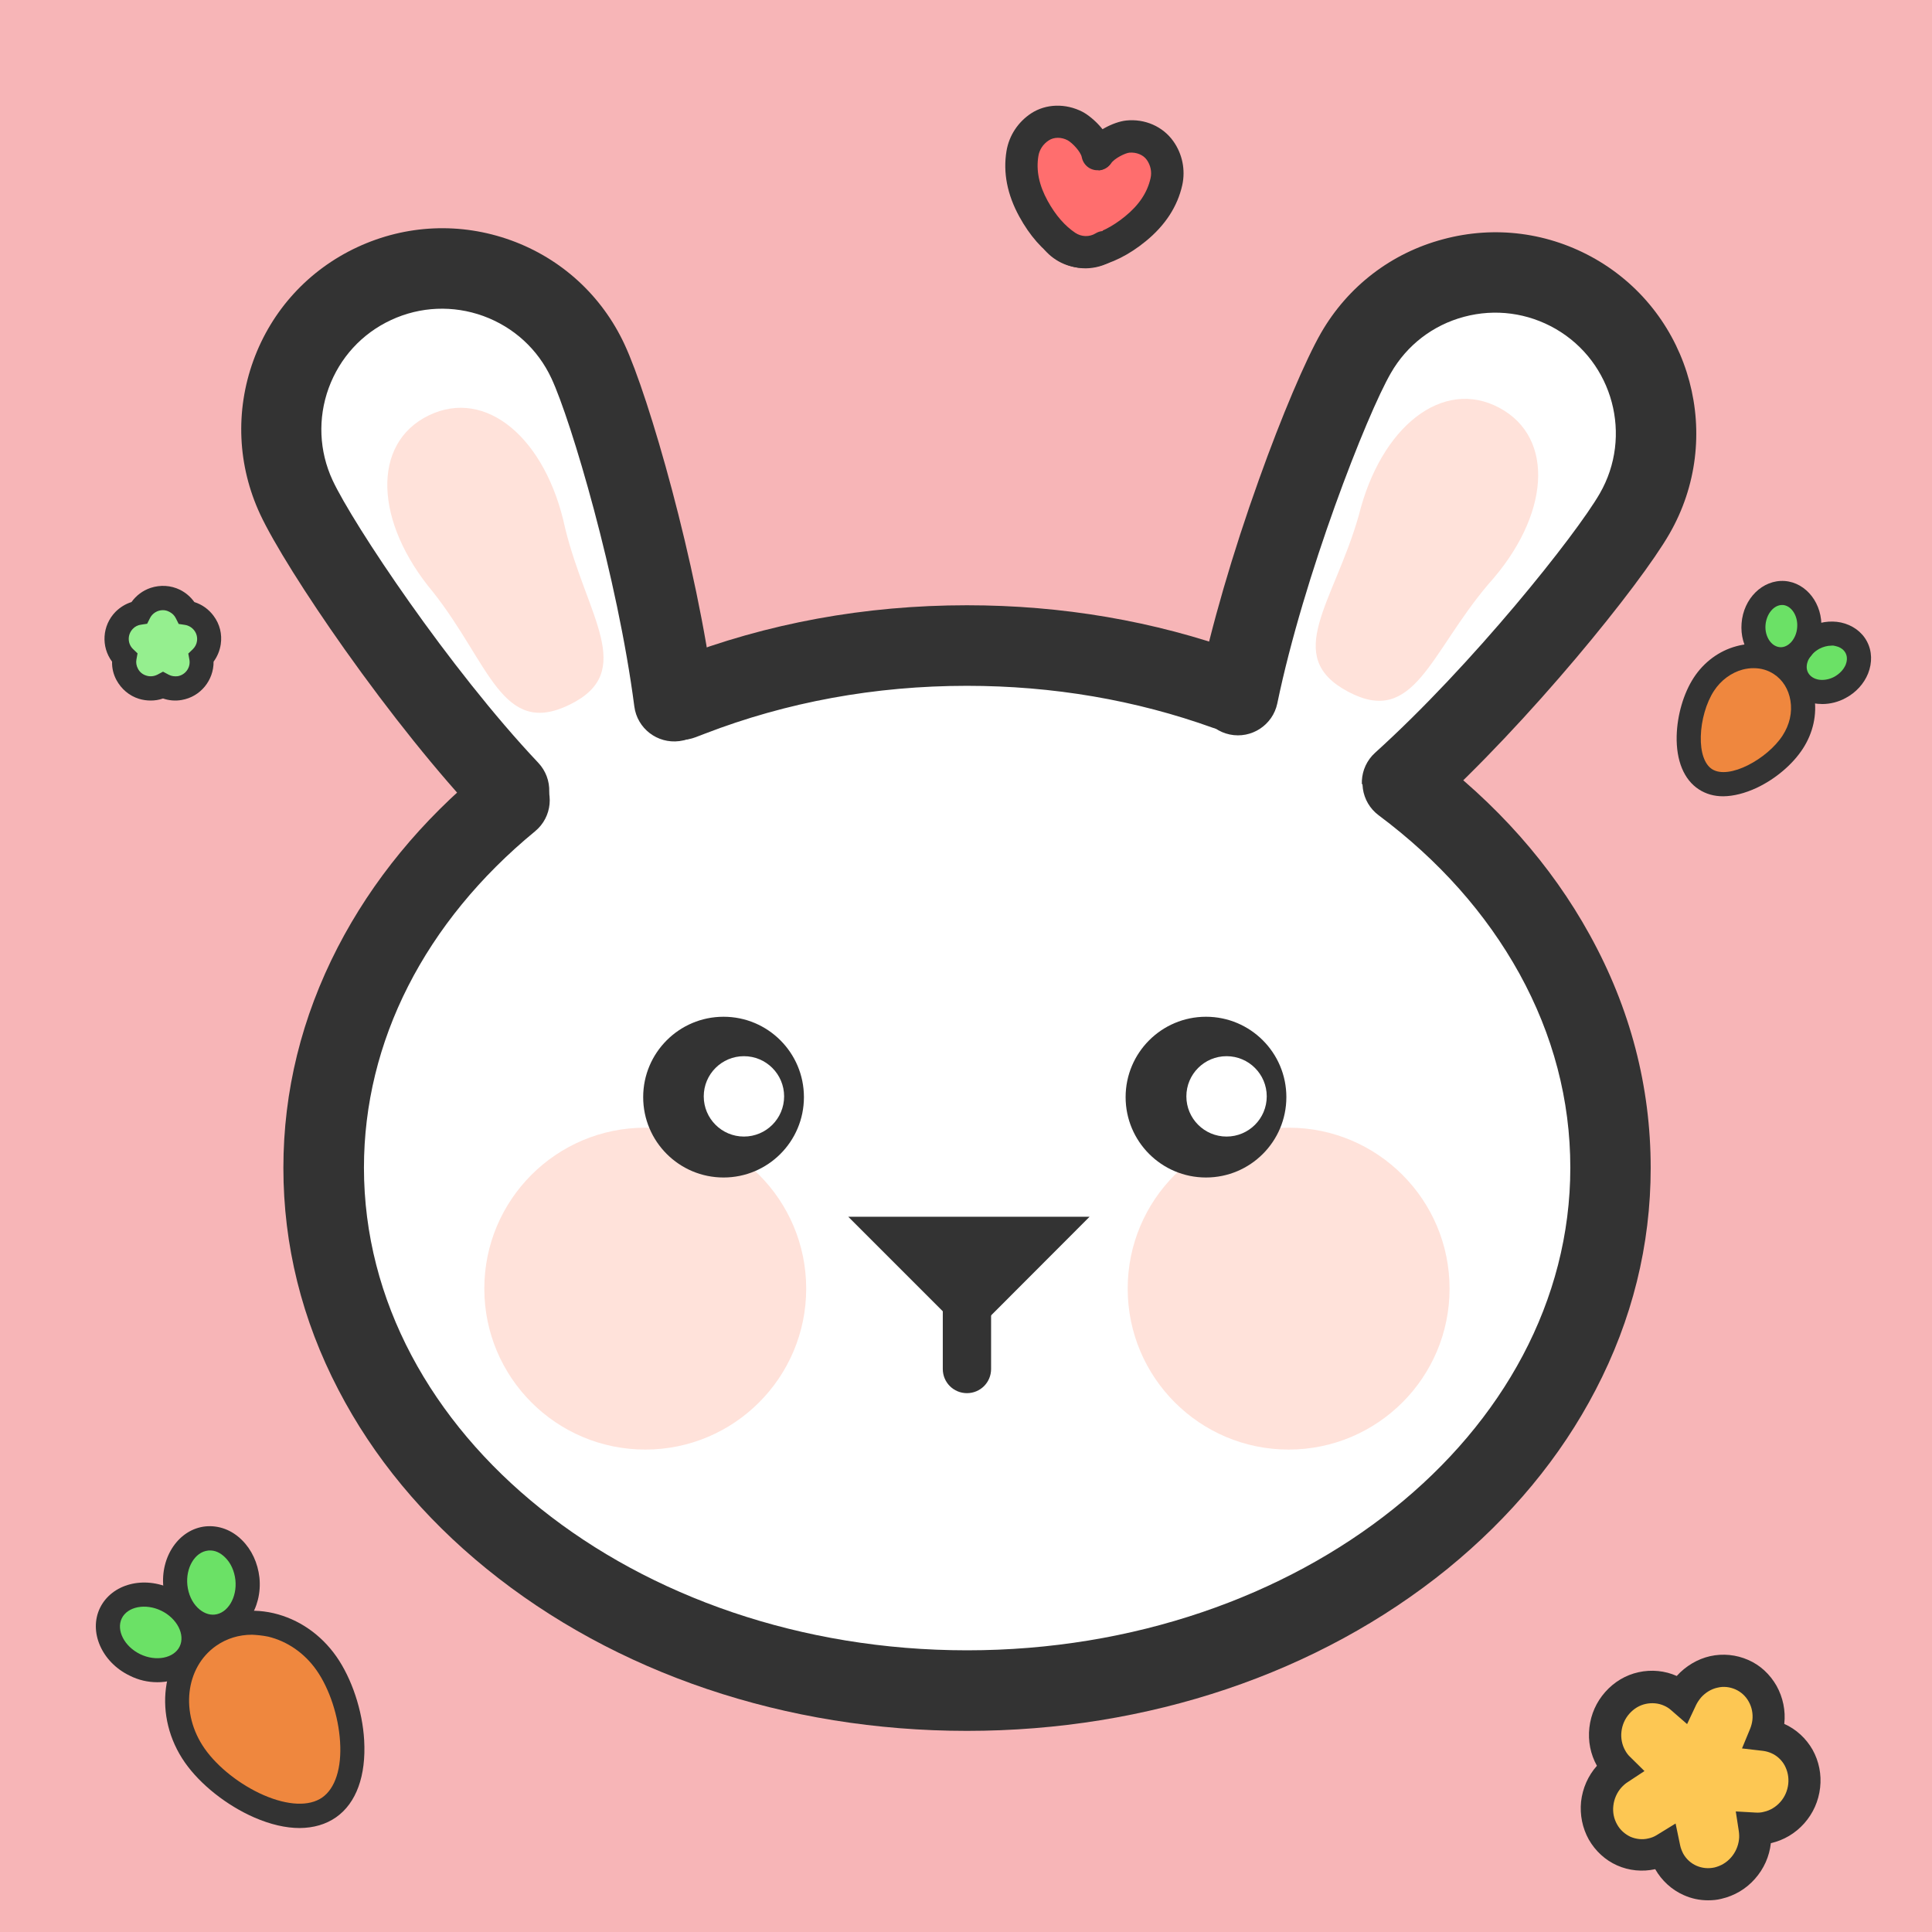
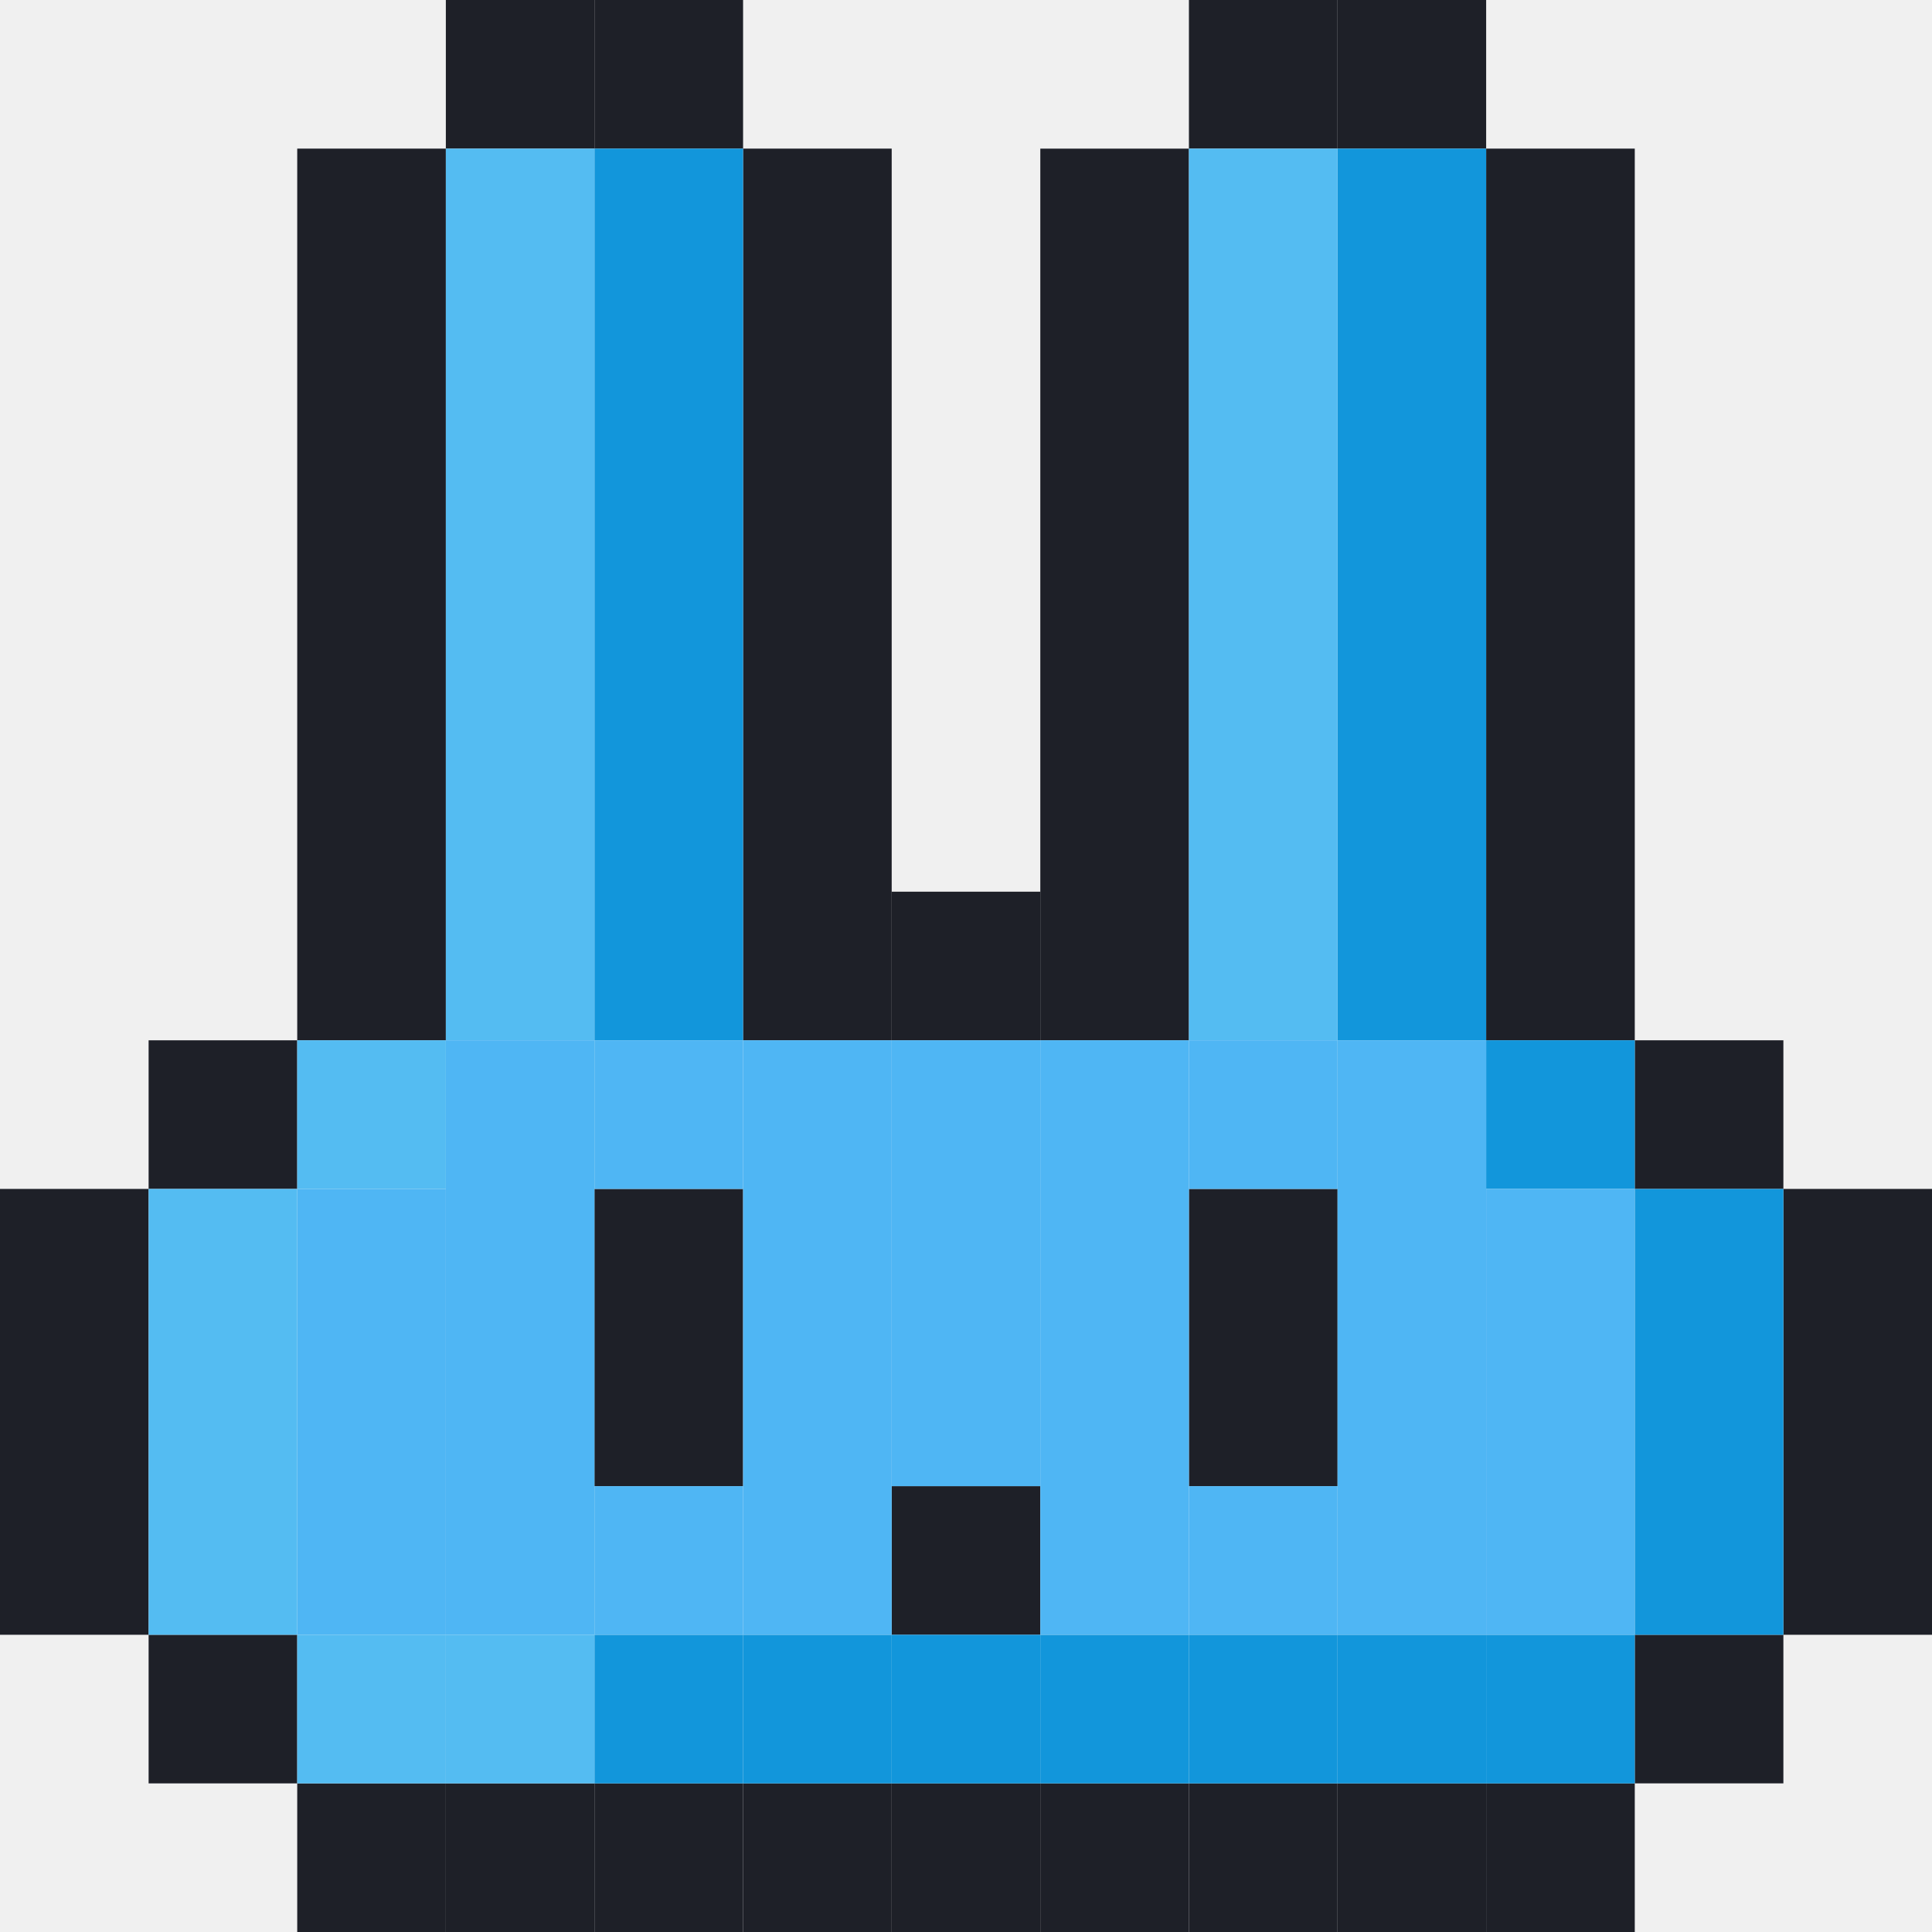
<svg xmlns="http://www.w3.org/2000/svg" viewBox="0 0 1024 1024">
-   <path d="M0 0h1024v1024H0z" fill="#F7B5B7" />
-   <path d="M256.8 405.9a234.4 63.9 0 1 0 468.8 0 234.4 63.9 0 1 0-468.8 0Z" fill="#FFFFFF" />
-   <path d="M357.4 371.6c-9-69-33.8-154.6-45.7-180.1-19.9-42.7-70.6-61.1-113.3-41.2s-61.1 70.6-41.2 113.3c12.3 26.3 64.5 104.1 112.8 155.3" fill="#FFFFFF" />
-   <path d="M270 440.2c-5.7 0-11.3-2.2-15.5-6.7-22.2-23.5-47.7-55.3-71.8-89.3-20.6-29.1-37.8-56.6-44.8-71.6-12-25.8-13.3-54.7-3.6-81.5 9.7-26.7 29.3-48.1 55.1-60.1s54.7-13.3 81.5-3.6c26.7 9.7 48.1 29.3 60.1 55.1 12.9 27.6 38.4 116 47.5 186.4 1.5 11.7-6.7 22.4-18.4 23.9s-22.4-6.7-23.9-18.4c-8.9-68.5-33.5-151.5-43.9-173.8-7.2-15.5-20-27.2-36.1-33.1-16-5.8-33.4-5.1-48.9 2.1-15.5 7.2-27.2 20-33.1 36.1-5.8 16-5.1 33.4 2.1 48.9 10.8 23.1 61.6 99.5 109 149.7 8.1 8.6 7.7 22.1-0.9 30.1-3.9 3.9-9.2 5.8-14.4 5.8z" fill="#333333" />
-   <path d="M656.2 368.5c14.3-69 48-156.3 62.5-181.4 23.5-40.8 75.7-54.7 116.5-31.2 40.8 23.5 54.7 75.7 31.2 116.5-14.3 24.6-71.4 95.5-123.3 142.4" fill="#FFFFFF" />
-   <path d="M743.1 436.1c-5.8 0-11.6-2.4-15.8-7-7.9-8.7-7.2-22.2 1.5-30.1 51.6-46.6 106.4-115.4 119.1-137.4 17.6-30.5 7.1-69.7-23.4-87.3-14.8-8.5-32-10.8-48.5-6.4s-30.3 15-38.8 29.8C724.4 219.8 691 305.2 677 372.8c-2.4 11.5-13.7 18.9-25.2 16.5-11.5-2.4-18.9-13.7-16.5-25.2 6.6-31.7 17.9-70.7 32-110 12-33.6 24.7-63.4 32.9-77.7 14.2-24.6 37.2-42.3 64.7-49.6 27.5-7.4 56.2-3.6 80.9 10.6 50.9 29.4 68.4 94.7 39 145.6-15.6 27.1-74.4 99.8-127.4 147.7-4.1 3.6-9.2 5.4-14.3 5.4z" fill="#333333" />
-   <path d="M270 424.3c-60.9 50-98.5 118.8-98.5 194.8 0 153 152.7 277.1 341 277.1s341-124 341-277.1c0-80.7-42.4-153.3-110.1-203.9m-93.2-49.7c-42.1-15.1-88.7-23.5-137.7-23.5-52.5 0-102.3 9.6-146.7 26.9-1.7 0.6-3.3 1.3-4.9 2" fill="#FFFFFF" />
-   <path d="M512.5 917.4c-96 0-186.4-30.5-254.6-85.9-33.6-27.3-60-59.2-78.5-94.8-19.4-37.2-29.2-76.8-29.2-117.7 0-40.6 9.7-79.9 28.8-116.9 18.3-35.4 44.3-67.1 77.5-94.4 9.1-7.5 22.5-6.2 30 2.9s6.2 22.5-2.9 30c-58.5 48.1-90.7 111.4-90.7 178.3 0 141 143.4 255.8 319.7 255.8 176.3 0 319.7-114.7 319.7-255.8 0-35.8-9.1-70.4-27-102.9-17.6-31.8-42.6-60-74.6-83.9-9.4-7-11.4-20.4-4.3-29.8 7-9.4 20.4-11.4 29.8-4.3 36.8 27.5 65.9 60.3 86.4 97.5 21.5 38.9 32.3 80.4 32.3 123.5 0 40.9-9.8 80.5-29.2 117.7-18.5 35.6-45 67.5-78.5 94.8-68.3 55.4-158.7 85.9-254.7 85.9zM360.9 392.2c-8.4 0-16.4-5-19.8-13.3-4.4-10.9 0.9-23.3 11.8-27.7 1.7-0.7 3.5-1.4 5.2-2.1 48.5-18.8 100.4-28.3 154.4-28.3 50.4 0 99.1 8.3 144.9 24.8 11.1 4 16.8 16.2 12.9 27.3-4 11.1-16.2 16.8-27.3 12.9-41.1-14.8-85-22.3-130.5-22.3-48.7 0-95.5 8.6-139 25.4-1.6 0.6-3.1 1.2-4.7 1.8-2.6 1-5.3 1.5-7.9 1.5z" fill="#333333" />
-   <path d="M342 683m-85.3 0a85.3 85.3 0 1 0 170.6 0 85.3 85.3 0 1 0-170.6 0Z" fill="#FFC5B5" opacity=".501" />
-   <path d="M683 683m-85.3 0a85.3 85.3 0 1 0 170.6 0 85.3 85.3 0 1 0-170.6 0Z" fill="#FFC5B5" opacity=".501" />
-   <path d="M383.5 581.5m-42.6 0a42.6 42.6 0 1 0 85.2 0 42.6 42.6 0 1 0-85.2 0Z" fill="#333333" />
-   <path d="M394.3 581.1m-21.3 0a21.3 21.3 0 1 0 42.6 0 21.3 21.3 0 1 0-42.6 0Z" fill="#FFFFFF" />
-   <path d="M639.2 581.5m-42.6 0a42.6 42.6 0 1 0 85.2 0 42.6 42.6 0 1 0-85.2 0Z" fill="#333333" />
-   <path d="M650.1 581.1m-21.3 0a21.3 21.3 0 1 0 42.6 0 21.3 21.3 0 1 0-42.6 0Z" fill="#FFFFFF" />
-   <path d="M513.6 708.9l-64-64h127.9z" fill="#333333" />
-   <path d="M301.9 373.5c35.8-17.5 9-46.9-2.4-93.7-10.1-47.5-41.9-74.4-72.3-59.6-30.4 14.8-28.8 56.5 2.4 93.7 29.9 37.9 36.5 77.1 72.3 59.6zM714.5 366.6c-35.2-18.7-7.4-47.2 5.7-93.5 11.7-47.1 44.5-72.9 74.4-57s26.8 57.5-5.7 93.5c-31.2 36.7-39.3 75.7-74.4 57z" fill="#FFE2DA" />
-   <path d="M512.5 738.4c-7.1 0-12.8-5.7-12.8-12.8V683c0-7.1 5.7-12.8 12.8-12.8s12.8 5.7 12.8 12.8v42.6c0 7.1-5.7 12.8-12.8 12.8z" fill="#333333" />
-   <path d="M174.465 957.942c19.25-13.479 13.616-54.825-1.412-76.287s-42.89-27.954-62.14-14.475-22.737 41.8-7.651 63.344 51.87 40.955 71.203 27.418z" fill="#EF873E" />
-   <path d="M158.819 968.897c-7.324 0.001-15.467-1.865-24.07-5.608-14.6-6.38-28.585-17.462-36.73-29.094-17.035-24.329-12.894-56.77 9.223-72.257 10.812-7.572 24.24-10.015 37.765-6.912 13.305 3.136 25.087 11.245 33.289 22.959 8.145 11.632 13.832 28.646 14.72 44.384 1.067 18.784-4.15 33.302-14.88 40.816-5.407 3.785-11.911 5.654-19.317 5.712z m-25.23-102.457c-6.964-0.008-13.493 2-19.063 5.9-16.383 11.472-19.1 35.837-6.08 54.431 6.884 9.83 18.862 19.266 31.332 24.696 12.805 5.56 24.135 6.05 31.016 1.233 6.88-4.818 10.353-15.55 9.45-29.568-0.838-13.574-5.608-28.058-12.49-37.888-6.367-9.092-15.527-15.374-25.653-17.806-2.843-0.573-5.735-0.868-8.512-0.998z" fill="#333333" />
-   <path d="M88.3 847.953a23.4 19.2 25.998 1 0-16.832 34.514 23.4 19.2 25.998 1 0 16.832-34.514Z" fill="#6BE166" />
-   <path d="M83.341 891.613c-4.883 0.001-9.929-1.105-14.673-3.521-14.755-7.125-21.811-23.304-15.636-35.929C59.289 839.481 76.304 835.014 91.116 842.221c14.813 7.207 21.787 23.443 15.611 36.069-4.242 8.586-13.343 13.372-23.387 13.324z m-18.806-33.832c-3.047 6.284 1.395 14.893 9.727 18.947 8.332 4.054 17.917 2.226 20.964-4.058 3.047-6.284-1.395-14.893-9.727-18.947-8.332-4.054-17.917-2.226-20.964 4.058z" fill="#333333" />
-   <path d="M131.184 836.719a23.4 19.2 84.002 1 0-38.19 4.013 23.4 19.2 84.002 1 0 38.19-4.013Z" fill="#6BE166" />
-   <path d="M112.83 868.523c-6.243-0.024-12.182-2.579-17.008-7.379-5.137-5.07-8.35-12.099-9.219-19.791C84.896 824.969 94.913 810.508 108.889 809.023 115.975 808.334 122.915 810.922 128.281 816.32c5.137 5.07 8.35 12.099 9.219 19.791 1.706 16.384-8.311 30.845-22.287 32.33-0.803 0.074-1.606 0.148-2.384 0.082zM111.234 821.786c-0.36 0.008-0.639-0.041-0.942 0.049-6.947 0.714-11.943 9.095-10.983 18.311 0.525 4.76 2.426 9.044 5.491 12.026 2.696 2.629 5.915 3.915 8.987 3.595 6.947-0.714 11.943-9.095 10.983-18.311-0.525-4.76-2.426-9.044-5.491-12.026-2.384-2.359-5.162-3.71-8.045-3.644z" fill="#333333" />
-   <path d="M903.9 413.009c-13-8.442-10.278-35.768-0.855-50.277s27.56-19.304 40.559-10.863c13 8.442 15.942 27.046 6.52 41.555-9.452 14.37-33.225 28.026-46.224 19.585z" fill="#EF873E" />
-   <path d="M913.411 422.047c-4.909 0.032-9.223-1.22-12.997-3.671-7.883-5.12-12.055-15.221-11.742-28.372 0.285-10.904 3.613-22.455 9.005-30.758 5.392-8.303 13.447-14.28 22.681-16.75 9.428-2.581 18.986-1.143 26.786 3.922 7.8 5.065 13.001 13.213 14.477 22.875 1.5 9.44-0.63 19.146-6.076 27.533-5.392 8.303-14.452 16.012-24.436 20.736-6.316 2.933-12.29 4.42-17.698 4.485z m16.074-67.9c-1.886-0.032-3.852 0.241-5.843 0.737-6.082 1.654-11.58 5.714-15.23 11.333-4.085 6.29-6.747 15.531-6.949 24.104-0.231 8.435 1.98 14.76 5.922 17.32 8.974 5.828 29.365-5.374 37.425-17.786 3.704-5.703 5.206-12.24 4.16-18.523-0.988-6.007-4.071-10.99-8.852-14.095-3.187-2.07-6.805-3.108-10.633-3.09z" fill="#333333" />
-   <path d="M967.094 368.829a14.8 17.6 4.001 1 1 2.456-35.114 14.8 17.6 4.001 1 1-2.456 35.114Z" fill="#6BE166" />
-   <path d="M965.911 373.152c-1.664-0.008-3.358-0.154-5.027-0.522-6.062-1.314-11.099-4.942-13.767-10.014-2.752-5.126-2.91-11.309-0.594-17.079 2.182-5.38 6.397-10.035 11.854-12.93S970.064 328.751 975.736 329.931c6.062 1.314 11.099 4.942 13.767 10.014 2.752 5.126 2.91 11.309 0.594 17.079-2.182 5.38-6.397 10.035-11.854 12.93-3.885 2.127-8.144 3.177-12.332 3.2zM970.753 342.195c-2.163 0.026-4.293 0.551-6.443 1.659-2.783 1.531-4.975 3.804-6.08 6.425-0.511 1.338-1.202 3.87 0.103 6.267 1.305 2.397 3.812 3.31 5.175 3.599 2.725 0.577 5.936 0.039 8.665-1.408 2.783-1.531 4.975-3.804 6.08-6.425 0.511-1.338 1.202-3.87-0.103-6.267-1.305-2.397-3.812-3.31-5.175-3.599-0.696-0.214-1.446-0.343-2.222-0.251z" fill="#333333" />
-   <path d="M928.61 340.173a14.8 17.6 61.999 1 1 31.079-16.526 14.8 17.6 61.999 1 1-31.079 16.526Z" fill="#6BE166" />
-   <path d="M943.735 355.89c-0.444-0.05-0.859 0.038-1.304-0.012-5.802-0.429-11.22-3.471-14.748-8.504-3.469-4.757-5.094-10.701-4.614-16.947 0.95-13.214 11.175-23.267 22.834-22.492 11.604 0.859 20.312 12.237 19.416 25.367-0.425 6.163-2.879 11.962-6.99 16.088-3.943 4.236-9.241 6.519-14.595 6.5z m0.824-35.236c-4.41-0.002-8.32 4.732-8.803 10.618-0.267 3.165 0.602 6.234 2.238 8.488 0.818 1.127 2.672 3.047 5.393 3.263s4.753-1.444 5.767-2.455c1.944-2.076 3.213-4.948 3.396-8.168 0.454-6.024-3.078-11.418-7.631-11.752-0.138 0.029-0.277 0.059-0.361 0.004z" fill="#333333" />
-   <path d="M581.731 81.707c3.561-5.217 11.621-8.948 15.894-9.441 6.547-0.663 13.366 1.987 17.102 7.399 3.439 4.845 4.628 10.781 3.325 16.436-2.145 9.465-7.533 17.79-16.378 25.035-7.653 6.357-15.555 10.322-23.509 11.934-6.994 1.39-14.304-1.355-18.61-6.98" fill="#FF6E6E" />
-   <path d="M574.488 142.033c-8.453-0.013-16.555-3.931-21.75-10.748-2.824-3.809-2.108-9.069 1.701-11.894 3.81-2.825 9.07-2.108 11.894 1.701 2.253 3.087 6.242 4.575 10.062 3.79 6.582-1.37 13.252-4.76 19.91-10.189 7.38-6.002 11.836-12.674 13.52-20.293 0.747-3.318 0.003-6.825-1.993-9.658-1.917-2.715-5.514-4.127-9.239-3.833-2.077 0.208-7.79 2.867-9.775 5.74-2.685 3.86-7.975 4.868-11.833 2.183-3.859-2.686-4.868-7.976-2.182-11.834 4.962-7.185 15.347-12.4 22.11-13.122 9.878-1.034 19.452 3.17 24.966 10.965a29.298 29.298 0 0 1 4.754 23.234c-2.508 11.33-9.043 21.367-19.333 29.758-8.845 7.245-17.98 11.786-27.324 13.739-1.98 0.226-3.743 0.392-5.488 0.46z" fill="#333333" />
-   <path d="M581.712 81.805c-1.21-6.348-7.992-12.862-11.984-14.86-5.822-3.067-13.138-3.165-18.63 0.454-4.885 3.125-8.212 8.183-9.22 13.896-1.557 9.579 0.32 19.316 5.807 29.347 4.813 8.78 10.654 15.416 17.425 19.89 5.963 3.91 13.77 4.103 19.87 0.5" fill="#FF6E6E" />
-   <path d="M575.47 142.223c-5.198 0.009-10.501-1.531-15.028-4.449-7.951-5.213-14.7-12.942-20.187-22.974-6.398-11.634-8.697-23.389-6.778-34.833 1.387-8.186 6.134-15.31 13.032-19.878 7.935-5.182 18.367-5.395 27.256-0.815 5.626 3.03 14.496 11.375 16.332 20.799 0.927 4.662-2.07 9.072-6.732 9.999-4.662 0.927-9.072-2.07-9.999-6.732-0.546-2.958-5.121-7.719-7.52-9-3.325-1.767-7.306-1.726-10.002 0.093-2.912 1.88-4.916 4.851-5.467 8.208-1.292 7.695 0.34 15.55 4.934 23.88 4.14 7.528 9.054 13.17 14.644 16.905 3.247 2.16 7.504 2.274 10.748 0.256 4.047-2.474 9.29-1.149 11.665 2.878 2.474 4.047 1.149 9.29-2.878 11.665-4.398 2.71-9.216 3.914-14.02 3.998z" fill="#333333" />
-   <path d="M923.3 887.6c4.8 2.1 8.6 5.7 11 10 2.5 4.5 3.6 9.8 3 15.1-0.3 2.4-0.9 4.7-1.8 6.9 2.3 0.3 4.6 0.9 6.8 1.9 4.7 2.1 8.5 5.7 11 10.1 2.5 4.4 3.6 9.6 3 15-0.6 5.5-2.9 10.4-6.3 14.2-3.5 3.9-8.1 6.7-13.2 7.9-2.2 0.5-4.5 0.7-6.8 0.6 0.3 2.2 0.4 4.5 0.1 6.8-0.6 5.3-2.9 10.3-6.4 14.3-3.4 3.8-7.9 6.6-13.2 7.8-5.2 1.2-10.3 0.6-14.8-1.4-4.6-2-8.5-5.6-11.1-10.1-1.2-2.1-2.1-4.4-2.6-6.8-2.1 1.2-4.3 2.1-6.7 2.6-5.1 1.1-10.3 0.6-14.9-1.5-4.5-2-8.4-5.4-11-10.1-2.6-4.7-3.6-10-3-15 0.6-5.2 2.8-10.3 6.3-14.3 1.5-1.7 3.3-3.2 5.2-4.5-1.6-1.6-3-3.4-4.1-5.4-2.6-4.6-3.6-9.9-3-15.1 0.6-5.1 2.7-10.1 6.3-14.2 3.6-4.1 8.3-6.7 13.2-7.8 5-1.1 10.2-0.7 14.9 1.4 2.2 1 4.2 2.3 5.9 3.8 1-2.1 2.3-4.1 3.9-5.9 3.5-4 8.2-6.7 13.2-7.8 5.1-1 10.3-0.6 15.1 1.5z" fill="#FDC753" />
-   <path d="M905.3 1007.2c-4.5 0-8.8-0.9-13-2.8-6.3-2.8-11.6-7.7-15-13.7-6.8 1.5-13.9 0.8-20.2-2-6.3-2.8-11.5-7.6-15-13.7-3.4-6.1-4.8-13.1-4.1-20.1 0.8-7.1 3.7-13.7 8.4-19-3.4-6.1-4.8-13.1-4-20.2 0.8-7.1 3.7-13.6 8.4-18.9s10.8-9 17.7-10.5c6.8-1.5 14-0.8 20.2 2 4.7-5.2 11-9 17.7-10.5 6.8-1.5 13.8-0.8 20.2 2 6.4 2.8 11.5 7.6 15 13.7 3.4 6.1 4.9 13.2 4.1 20.2 6.3 2.8 11.6 7.7 15 13.7 3.4 6.1 4.8 13.1 4 20.1-0.8 7.1-3.7 13.6-8.4 18.9-4.7 5.3-10.9 9-17.7 10.5-0.8 7.1-3.7 13.6-8.5 19-4.7 5.3-10.8 8.9-17.7 10.5-2.3 0.6-4.7 0.8-7.1 0.8z m-17.2-40.7l2.4 11.5c0.3 1.5 0.9 3 1.6 4.4 1.6 2.9 4.1 5.2 7.1 6.5 3 1.3 6.3 1.6 9.5 0.9 3.3-0.8 6.3-2.5 8.7-5.2 2.4-2.7 3.9-6.1 4.3-9.6 0.2-1.5 0.1-3-0.1-4.5l-1.6-10.4 10.5 0.6c1.5 0.1 3 0 4.4-0.4 3.3-0.7 6.4-2.6 8.7-5.2 2.4-2.7 3.8-6 4.2-9.5 0.4-3.5-0.3-6.9-1.9-9.9-1.6-2.9-4.1-5.2-7.1-6.5-1.4-0.6-2.8-1-4.3-1.2l-11.2-1.3 4.3-10.4c0.6-1.5 1-3 1.2-4.6 0.4-3.4-0.3-7-2-9.9-1.6-2.9-4.1-5.1-7-6.4-3-1.3-6.3-1.7-9.5-0.9-3.3 0.7-6.4 2.6-8.7 5.2-1 1.2-1.9 2.5-2.6 3.9l-4.8 10.2-8.5-7.4c-1.1-1-2.4-1.8-3.8-2.4-2.9-1.3-6.3-1.6-9.6-0.9-3.3 0.7-6.3 2.5-8.7 5.2-2.4 2.7-3.8 6-4.2 9.5-0.4 3.5 0.3 7 2 10 0.7 1.3 1.6 2.5 2.7 3.5l7.5 7.4-8.8 5.8c-1.3 0.8-2.4 1.8-3.5 3-2.3 2.6-3.8 6-4.2 9.6-0.4 3.5 0.3 6.9 2 9.9 1.6 2.9 4.1 5.1 7 6.5 3 1.3 6.4 1.7 9.6 0.9 1.5-0.3 3-0.9 4.3-1.7l10.1-6.2z" fill="#333333" />
-   <path d="M86.2 363.3c-6.8 3.6-15.3 1-18.9-5.9-1.4-2.7-1.9-5.8-1.4-8.9-5.5-5.4-5.6-14.2-0.3-19.8 2.1-2.2 5-3.6 8-4.1 3.4-6.9 11.8-9.8 18.7-6.3 2.8 1.4 5 3.6 6.3 6.3 7.6 1.1 12.9 8.2 11.8 15.8-0.4 3-1.9 5.9-4.1 8 1.3 7.6-3.8 14.8-11.4 16.1-2.8 0.7-5.9 0.2-8.7-1.2z" fill="#95EF8F" />
-   <path d="M79.8 371.3c-2 0-4.1-0.3-6.1-0.9-5.2-1.6-9.4-5.2-12-10-1.6-3-2.4-6.3-2.3-9.7-5.9-7.9-5.3-19.1 1.8-26.4 2.4-2.4 5.3-4.2 8.5-5.2 2.5-3.5 6-6.1 10.1-7.5 5.2-1.7 10.7-1.4 15.6 1 3 1.5 5.6 3.7 7.6 6.5 4.1 1.3 7.6 3.8 10.2 7.3 3.3 4.4 4.6 9.7 3.8 15.1-0.5 3.3-1.8 6.5-3.8 9.2 0.1 9.8-6.9 18.6-16.9 20.3-3.3 0.6-6.8 0.3-9.9-0.8-2.2 0.8-4.4 1.1-6.6 1.1z m6.5-47.9c-2.8 0-5.5 1.6-6.8 4.2l-1.5 3-3.3 0.5c-1.6 0.2-3.2 1-4.3 2.2-2.9 3-2.9 7.8 0.1 10.7l2.4 2.3-0.6 3.3c-0.3 1.6 0 3.3 0.8 4.8 0.9 1.8 2.5 3.1 4.5 3.7 1.9 0.6 4 0.4 5.8-0.5l3-1.6 3 1.6c1.5 0.8 3.2 1 4.8 0.8 4.1-0.7 6.9-4.6 6.2-8.7l-0.6-3.3 2.4-2.3c1.2-1.2 2-2.7 2.2-4.3 0.3-2-0.2-4-1.4-5.6-1.2-1.6-3-2.7-5-3l-3.3-0.5-1.5-3c-0.7-1.5-2-2.7-3.4-3.4-1.3-0.7-2.4-0.9-3.5-0.9z" fill="#333333" />
+   <g fill="#1E2028">
+     <path d="M945.23 787.692H1024v78.77h-78.77z m0-78.769H1024v78.77h-78.77z m0-78.77H1024v78.77h-78.77z m-78.768 236.309h78.769v78.769h-78.77z" />
+     <path d="M866.462 551.385h78.769v78.769h-78.77z m-78.77 393.846h78.77V1024h-78.77z" />
+     <path d="M787.692 472.615h78.77v78.77h-78.77z m0-78.769h78.77v78.77h-78.77z m0-78.77h78.77v78.77h-78.77z m0-78.768h78.77v78.769h-78.77z m0-78.77h78.77v78.77h-78.77z m0-78.769h78.77v78.77h-78.77z m-78.769 866.462h78.77V1024h-78.77z" />
+     <path d="M708.923 0h78.77v78.77h-78.77z m-78.77 945.23h78.77V1024h-78.77z" />
+     <path d="M630.154 708.923h78.77v78.77h-78.77z m0-78.77h78.77v78.77h-78.77z" />
+     <path d="M630.154 0h78.77v78.77h-78.77z m-78.77 945.23h78.77V1024h-78.77z" />
+     <path d="M551.385 472.615h78.769v78.77h-78.77z m0-78.769h78.769v78.77h-78.77z m0-78.77h78.769v78.77h-78.77z m0-78.768h78.769v78.769h-78.77z m0-78.77h78.769v78.77h-78.77z m0-78.769h78.769v78.77h-78.77z m-78.77 866.462h78.77V1024h-78.77z" />
+     <path d="M472.615 787.692h78.77v78.77h-78.77z" />
+     <path d="M472.615 472.615h78.77v78.77h-78.77z m-78.769 472.616h78.77V1024h-78.77z" />
+     <path d="M393.846 472.615h78.77v78.77h-78.77z m0-78.769h78.77v78.77h-78.77z m0-78.77h78.77v78.77h-78.77z m0-78.768h78.77v78.769h-78.77z m0-78.77h78.77v78.77h-78.77z m0-78.769h78.77v78.77h-78.77z m-78.77 866.462h78.77V1024h-78.77z" />
+     <path d="M315.077 708.923h78.77v78.77h-78.77z m0-78.77h78.77v78.77h-78.77z" />
+     <path d="M315.077 0h78.77v78.77h-78.77z m-78.77 945.23h78.77V1024h-78.77z" />
+     <path d="M236.308 0h78.769v78.77h-78.77z m-78.77 945.23h78.77V1024h-78.77z" />
+     <path d="M157.538 472.615h78.77v78.77h-78.77z m0-78.769h78.77v78.77h-78.77z m0-78.77h78.77v78.77h-78.77z m0-78.768h78.77v78.769h-78.77z m0-78.77h78.77v78.77h-78.77z m0-78.769h78.77v78.77h-78.77zM78.77 866.462h78.77v78.769h-78.77z" />
+     <path d="M78.77 551.385h78.768v78.769H78.77zM0 787.692h78.77v78.77H0z m0-78.769h78.77v78.77H0z m0-78.77h78.77v78.77H0z" />
+   </g>
+   <g fill="#1296DB">
+     <path d="M866.462 787.692h78.769v78.77h-78.77z m0-78.769h78.769v78.77h-78.77z m0-78.77h78.769v78.77h-78.77z" />
+     <path d="M787.692 866.462h78.77v78.769h-78.77z" />
+     <path d="M787.692 551.385h78.77v78.769h-78.77z" />
+     <path d="M708.923 866.462h78.77v78.769h-78.77z" />
+     <path d="M708.923 472.615h78.77v78.77h-78.77z m0-78.769h78.77v78.77h-78.77z m0-78.77h78.77v78.77h-78.77z m0-78.768h78.77v78.769h-78.77z m0-78.77h78.77v78.77h-78.77z m0-78.769h78.77v78.77h-78.77z" />
+     <path d="M630.154 866.462h78.77v78.769h-78.77z" />
+     <path d="M551.385 866.462h78.769v78.769h-78.77z" />
+     <path d="M472.615 866.462h78.77v78.769h-78.77z" />
+     <path d="M393.846 866.462h78.77v78.769h-78.77z" />
+     <path d="M315.077 866.462h78.77v78.769h-78.77z" />
+     <path d="M315.077 472.615h78.77v78.77h-78.77z m0-78.769h78.77v78.77h-78.77z m0-78.77h78.77v78.77h-78.77z m0-78.768h78.77v78.769h-78.77z m0-78.77h78.77v78.77h-78.77z m0-78.769h78.77v78.77h-78.77z" />
+   </g>
+   <g fill="#4FB6F4">
+     <path d="M787.692 787.692h78.77v78.77h-78.77z m0-78.769h78.77v78.77h-78.77z m0-78.77h78.77v78.77h-78.77z" />
+     <path d="M708.923 787.692h78.77v78.77h-78.77z m0-78.769h78.77v78.77h-78.77z m0-78.77h78.77v78.77h-78.77z m0-78.768h78.77v78.769h-78.77z" />
+     <path d="M630.154 787.692h78.77v78.77h-78.77z" />
+     <path d="M630.154 551.385h78.77v78.769h-78.77z" />
+     <path d="M551.385 787.692h78.769v78.77h-78.77z m0-78.769h78.769v78.77h-78.77z m0-78.77h78.769v78.77h-78.77z m0-78.768h78.769v78.769h-78.77z" />
+     <path d="M472.615 708.923h78.77v78.77h-78.77z m0-78.77h78.77v78.77h-78.77z m0-78.768h78.77v78.769h-78.77z" />
+     <path d="M393.846 787.692h78.77v78.77h-78.77z m0-78.769h78.77v78.77h-78.77z m0-78.77h78.77v78.77h-78.77z m0-78.768h78.77v78.769h-78.77z" />
+     <path d="M315.077 787.692h78.77v78.77h-78.77z" />
+     <path d="M315.077 551.385h78.77v78.769h-78.77z" />
+     <path d="M236.308 787.692h78.769v78.77h-78.77z m0-78.769h78.769v78.77h-78.77z m0-78.77h78.769v78.77h-78.77z m0-78.768h78.769v78.769h-78.77z" />
+     <path d="M157.538 787.692h78.77v78.77h-78.77z m0-78.769h78.77v78.77h-78.77z m0-78.77h78.77v78.77h-78.77z" />
+   </g>
+   <g fill="#54BCF2">
+     <path d="M630.154 472.615h78.77v78.77h-78.77z m0-78.769h78.77v78.77h-78.77z m0-78.77h78.77v78.77h-78.77z m0-78.768h78.77v78.769h-78.77z m0-78.77h78.77v78.77h-78.77z m0-78.769h78.77v78.77h-78.77z" />
+     <path d="M236.308 866.462h78.769v78.769h-78.77z" />
+     <path d="M236.308 472.615h78.769v78.77h-78.77z m0-78.769h78.769v78.77h-78.77z m0-78.77h78.769v78.77h-78.77z m0-78.768h78.769v78.769h-78.77z m0-78.77h78.769v78.77h-78.77z m0-78.769h78.769v78.77h-78.77z" />
+     <path d="M157.538 866.462h78.77v78.769h-78.77z" />
+     <path d="M157.538 551.385h78.77v78.769h-78.77z" />
+     <path d="M78.77 787.692h78.768v78.77H78.77z m0-78.769h78.768v78.77H78.77z m0-78.77h78.768v78.77H78.77z" />
+   </g>
</svg>
